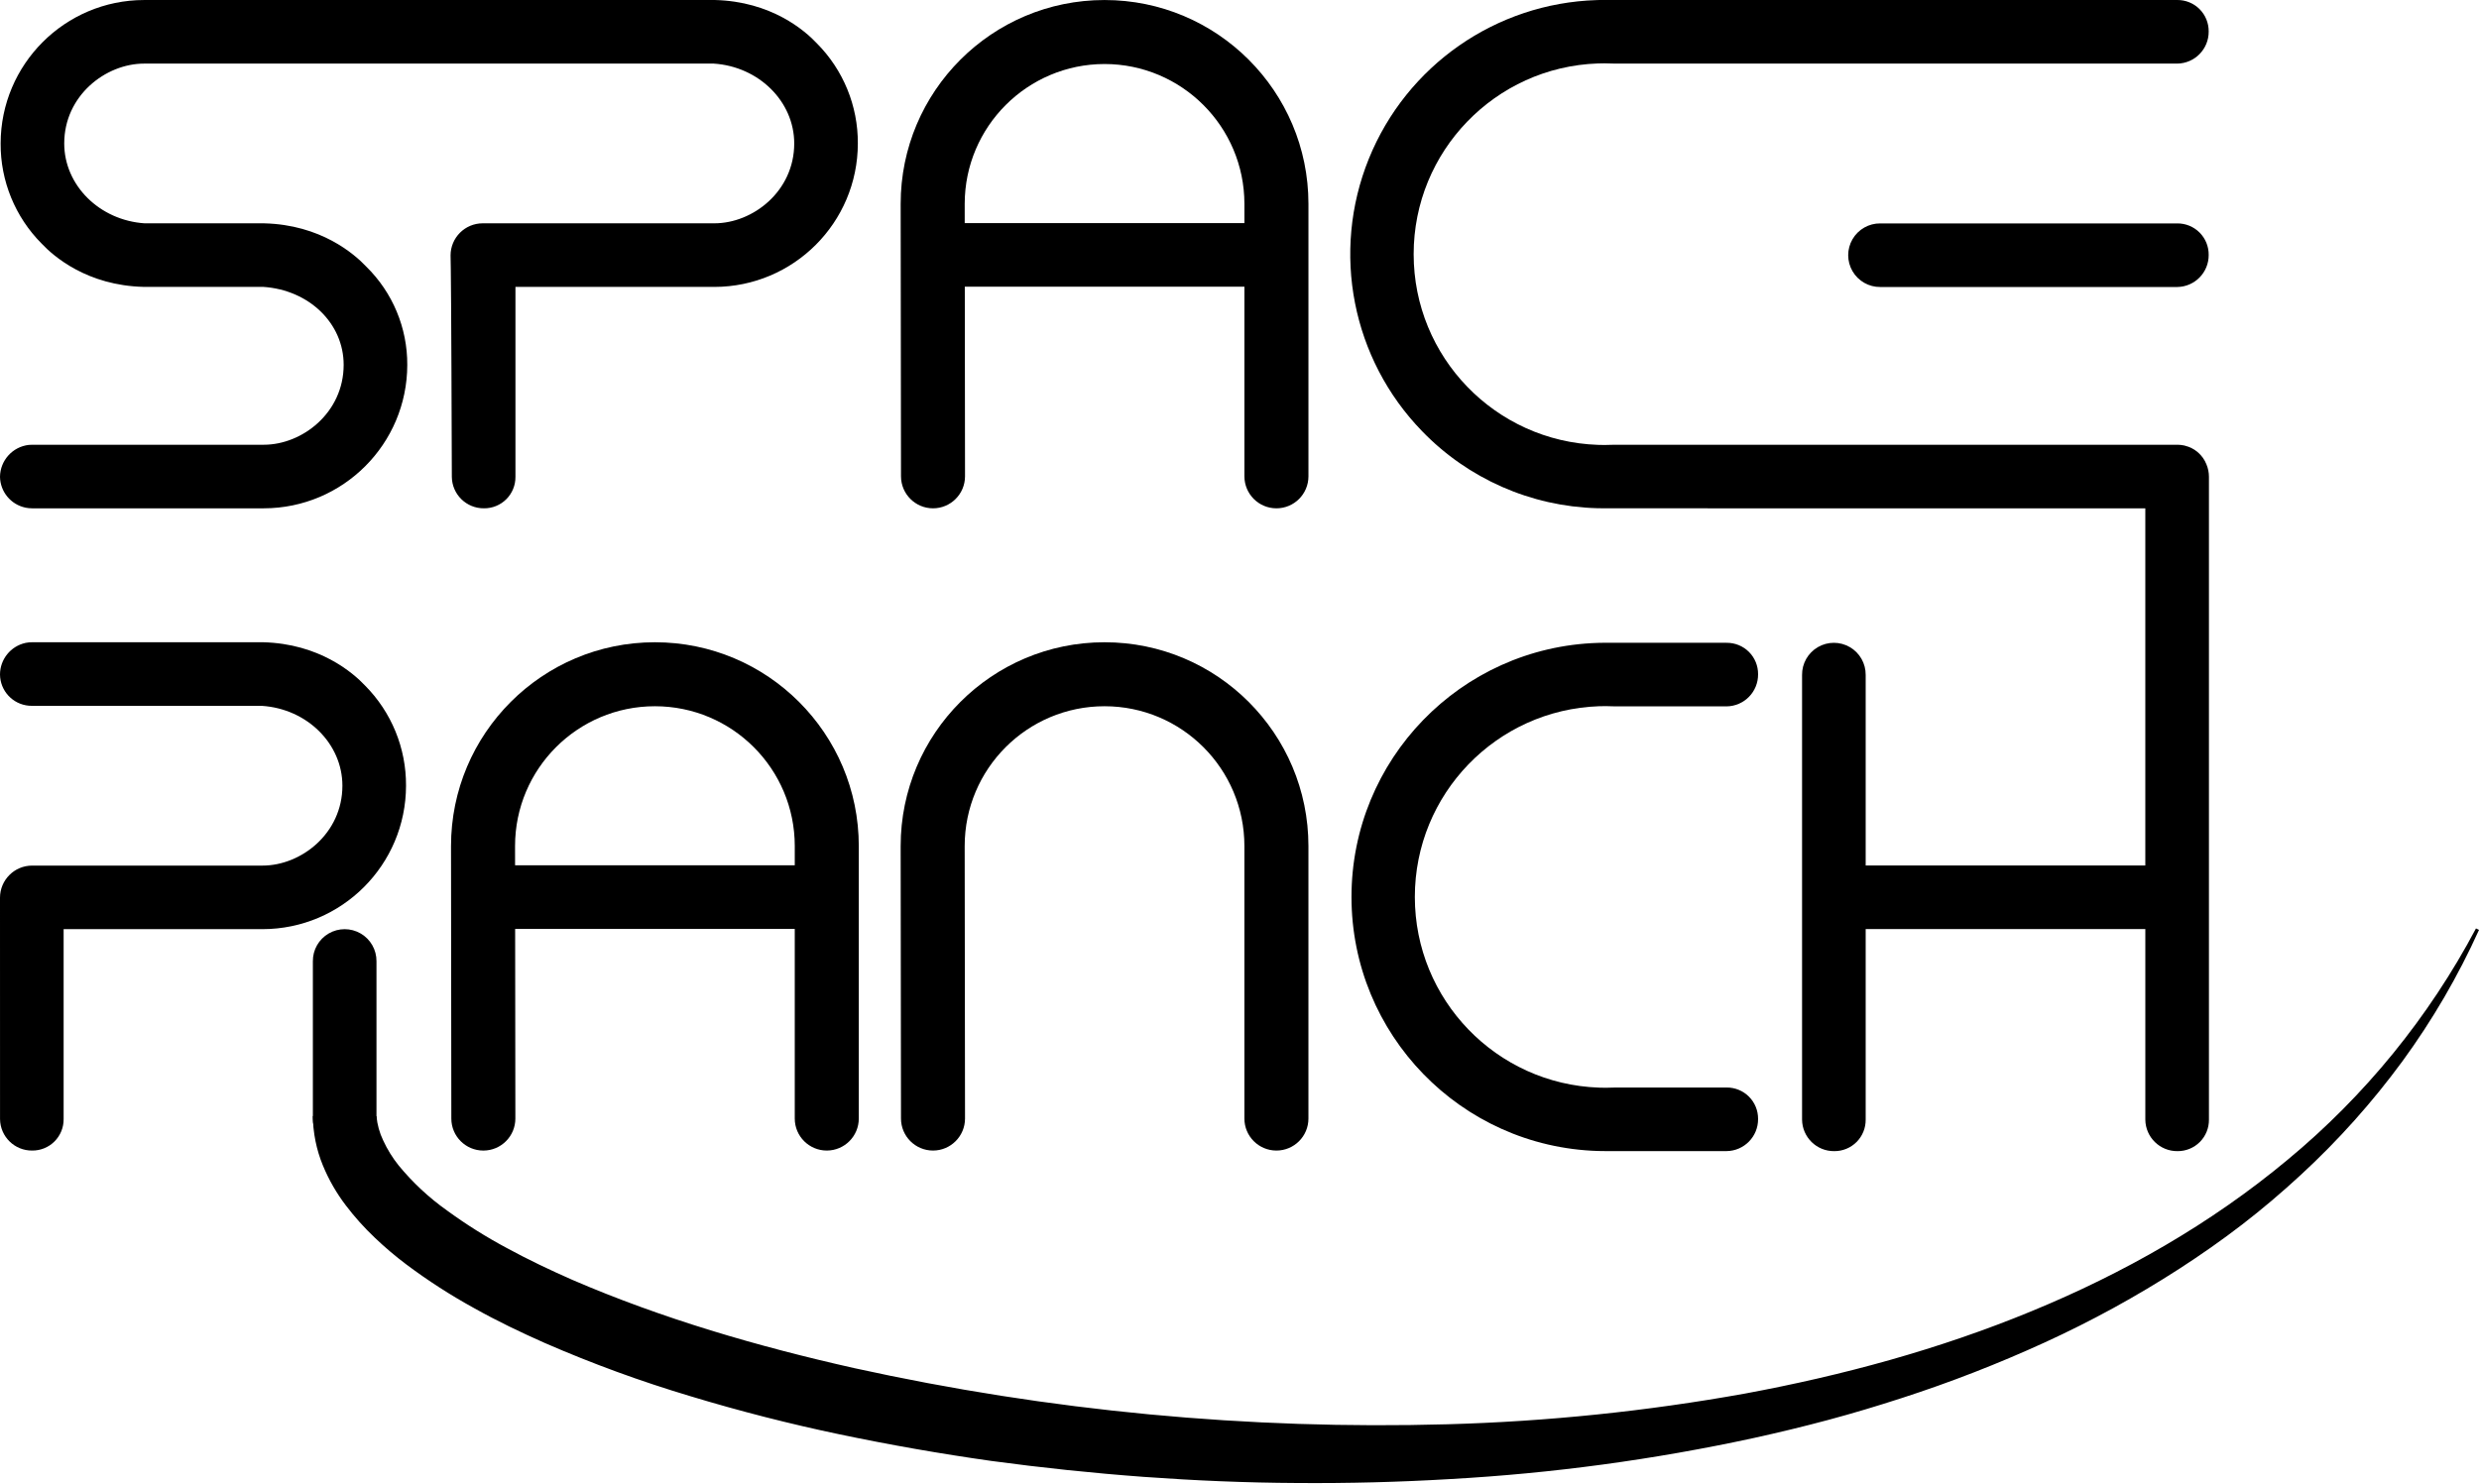
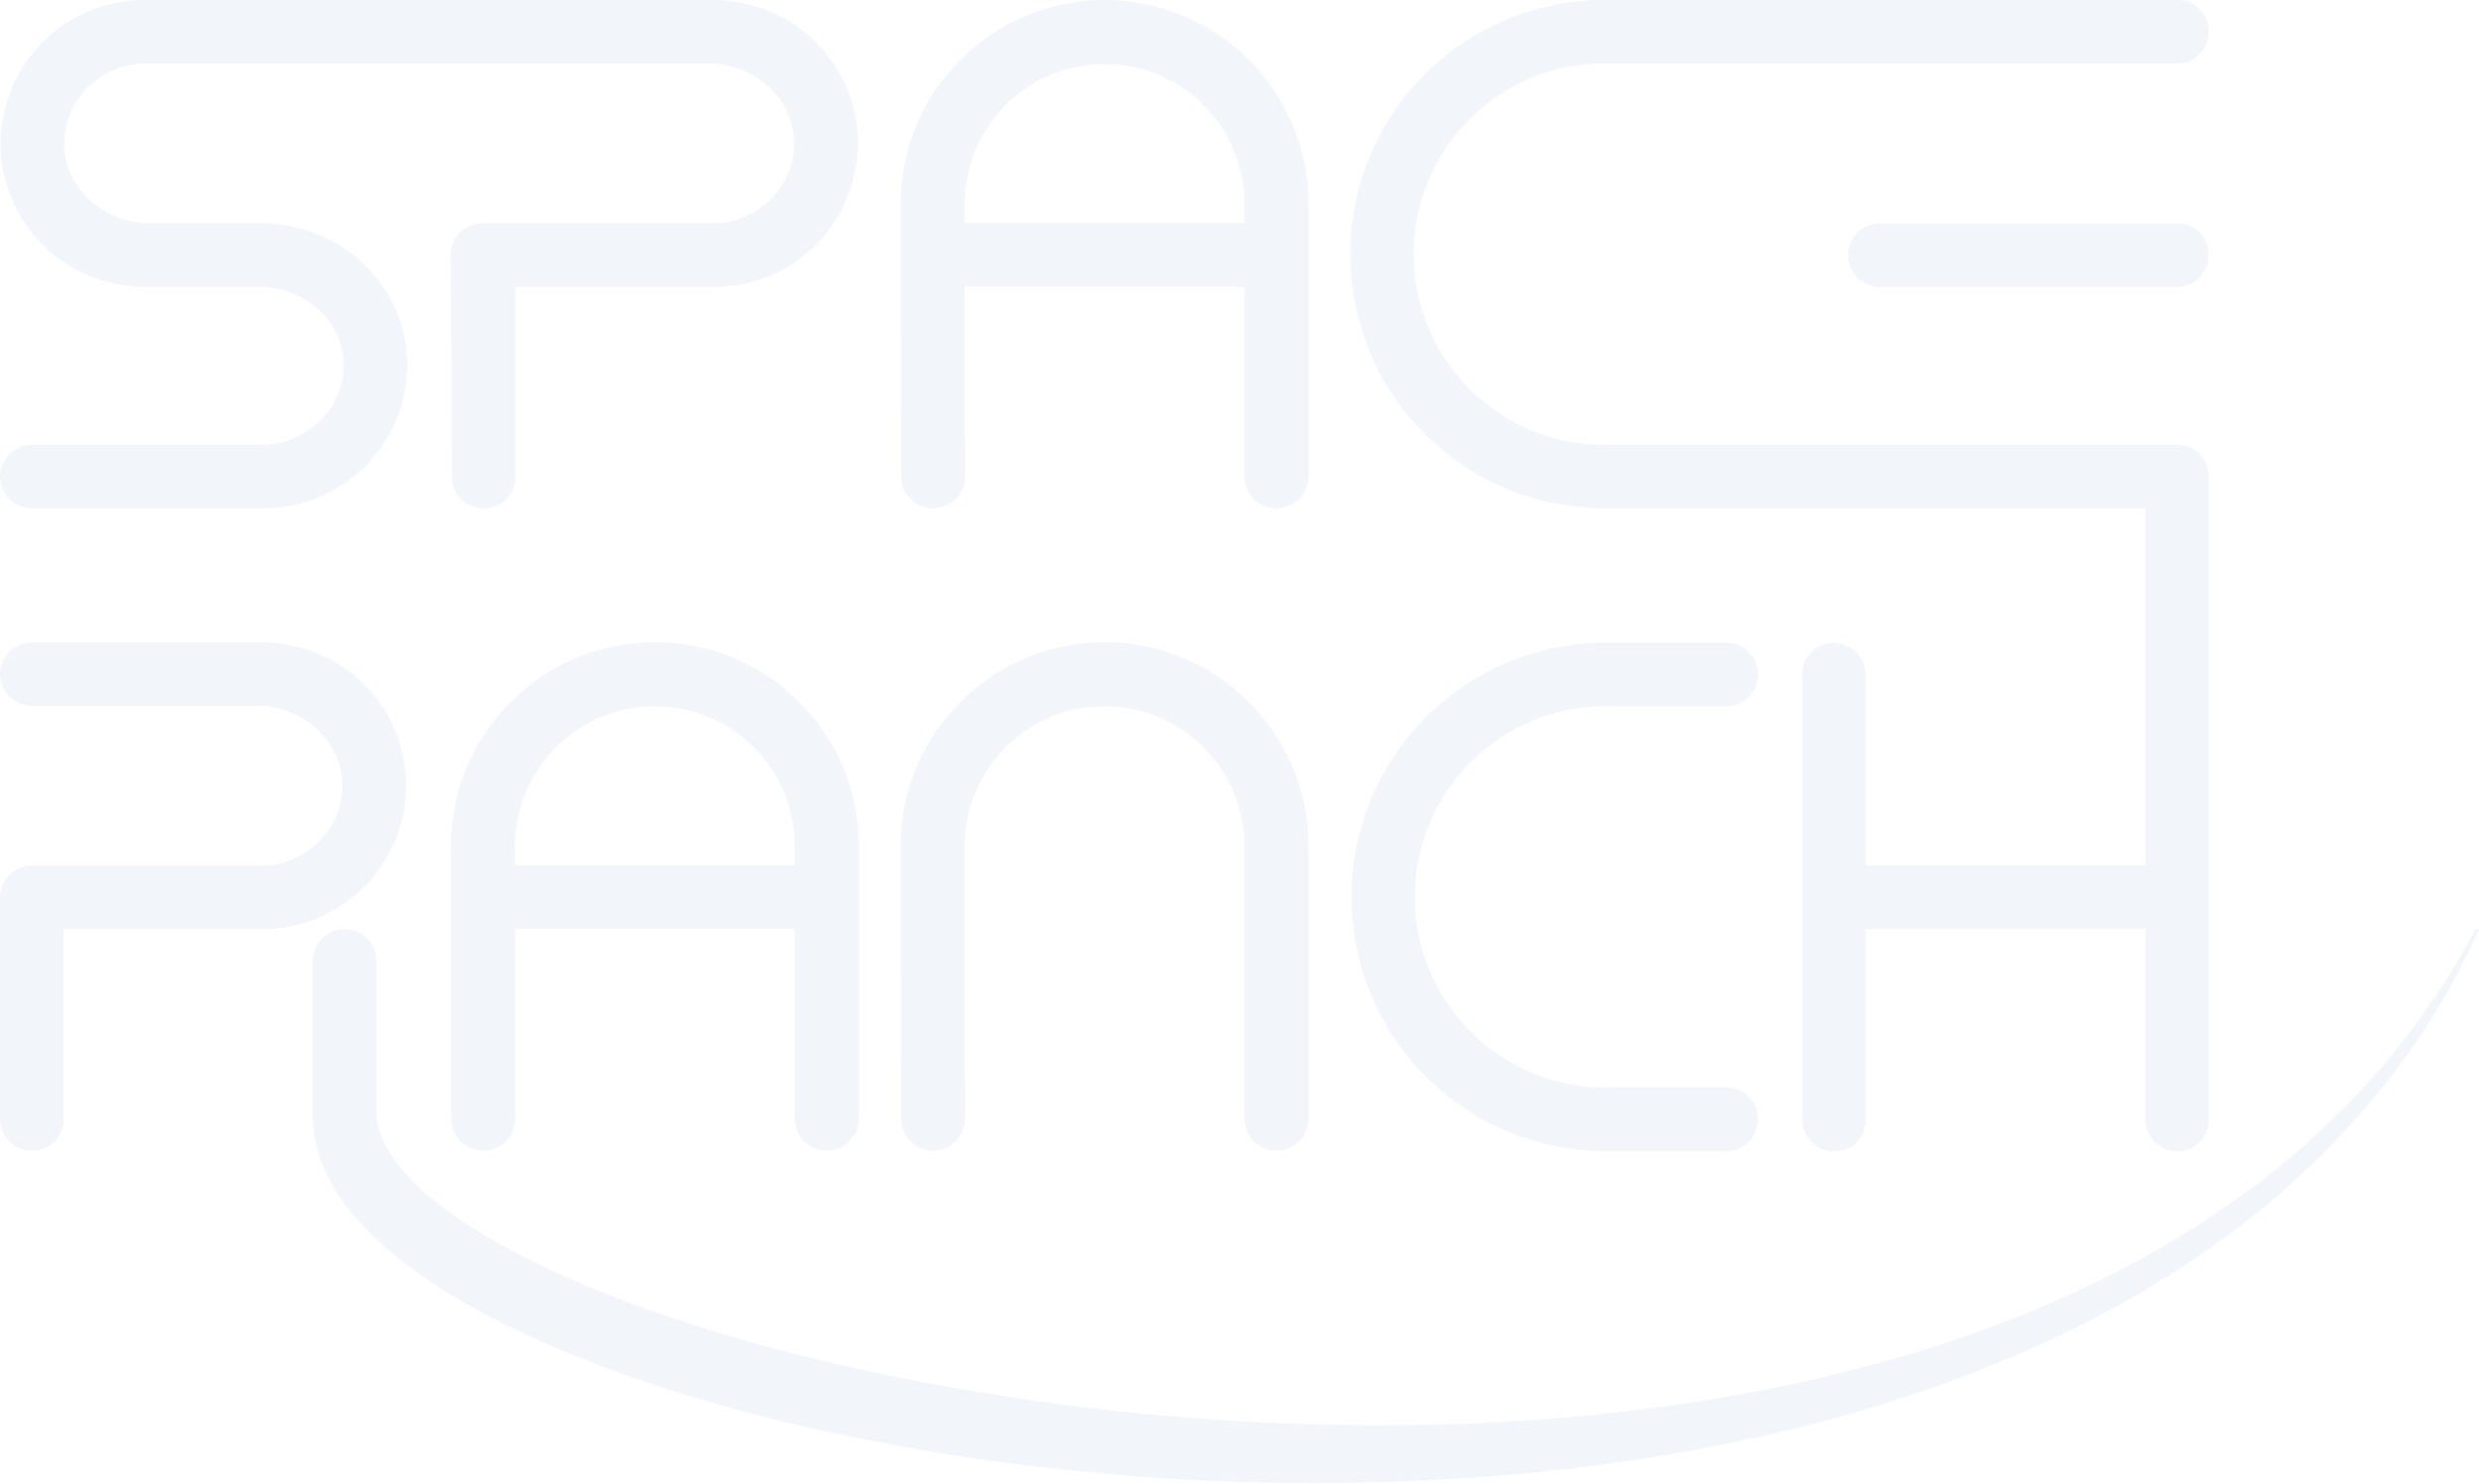
<svg xmlns="http://www.w3.org/2000/svg" width="735.591" height="440.198" viewBox="0 0 735.591 440.198">
  <g>
-     <path d="M78.27,132.006H9.66a10.937,10.937,0,0,0-1.123.048A9.645,9.645,0,0,0,0,141.536a9.516,9.516,0,0,0,7.527,9.131l.1.022a9.735,9.735,0,0,0,1.9.187H78.27a42.629,42.629,0,0,0,42.58-42.58,40.591,40.591,0,0,0-12.166-29.157c-3.556-3.777-13.515-12.44-30.291-12.852H42.929c-13.4-.892-23.869-11.28-23.869-23.71,0-14.177,12.259-23.7,23.71-23.7H211.808c13.392.887,23.862,11.273,23.862,23.705,0,14.179-12.257,23.7-23.7,23.7H143.227a9.543,9.543,0,0,0-9.532,9.532c0,.089,0,.178.007.348.06,2,.216,12.385.37,65.369a9.45,9.45,0,0,0,9.532,9.343,9.244,9.244,0,0,0,9.344-9.343V85.16h59.018a42.628,42.628,0,0,0,42.58-42.579,41.794,41.794,0,0,0-12.169-29.725C238.827,9.075,228.888.412,212.088,0H107.945c-.032,0-.064.005-.1.005H42.77A42.624,42.624,0,0,0,.189,42.576,41.768,41.768,0,0,0,12.354,72.3c3.553,3.785,13.5,12.451,30.3,12.852l35.46,0c13.613.9,23.86,10.827,23.86,23.14C101.97,122.479,89.715,132.006,78.27,132.006Z" />
-     <path d="M557.948,66.311a9.438,9.438,0,1,0,0,18.875h88.088a9.45,9.45,0,0,0,9.344-9.532,9.245,9.245,0,0,0-9.344-9.343Z" />
-     <path d="M111.712,285.328a9.438,9.438,0,1,0-18.875,0v46.833a9.449,9.449,0,0,0,9.532,9.343,9.244,9.244,0,0,0,9.343-9.343Z" />
-     <path d="M120.479,233.2a41.825,41.825,0,0,0-12.165-29.726C104.76,199.7,94.8,191.037,78.022,190.625H9.529a9.713,9.713,0,0,0-1.9.187l-.1.022A9.639,9.639,0,0,0,0,200.164a9.383,9.383,0,0,0,8.572,9.3,10.7,10.7,0,0,0,1.088.045H77.741c13.391.883,23.859,11.267,23.859,23.7,0,14.183-12.255,23.711-23.7,23.711H9.529A9.539,9.539,0,0,0,0,266.445l.01,65.72A9.446,9.446,0,0,0,9.54,341.5a9.24,9.24,0,0,0,9.34-9.339V275.784H77.9A42.628,42.628,0,0,0,120.479,233.2Z" />
-     <path d="M276.859,150.877a9.5,9.5,0,0,0,9.491-9.51l-.066-56.276h82.969v56.286a9.5,9.5,0,0,0,19,0V60.5a60.5,60.5,0,1,0-121,.011l.1,80.878A9.513,9.513,0,0,0,276.859,150.877ZM327.754,19a41.546,41.546,0,0,1,41.5,41.5v5.717H286.261l-.006-5.717A41.546,41.546,0,0,1,327.754,19Z" />
-     <path d="M245.329,341.5a9.511,9.511,0,0,0,9.5-9.5V251.125a60.5,60.5,0,1,0-121,.011l.095,80.879a9.5,9.5,0,0,0,19-.021l-.066-56.277h82.969V332A9.511,9.511,0,0,0,245.329,341.5Zm-92.491-84.662-.007-5.717a41.5,41.5,0,1,1,83,0v5.717Z" />
-     <path d="M276.86,341.5a9.511,9.511,0,0,0,9.49-9.51l-.1-80.869a41.5,41.5,0,1,1,83,0V332a9.5,9.5,0,0,0,19,0V251.125a60.5,60.5,0,1,0-121,.011l.1,80.879A9.514,9.514,0,0,0,276.86,341.5Z" />
-     <path d="M473.811,150.839c.755.022,1.523.032,2.29.032h30.535c.042,0,.083.006.126.006H636.576V256.892H553.6V200.33a9.438,9.438,0,1,0-18.875,0v132a9.449,9.449,0,0,0,9.531,9.343,9.245,9.245,0,0,0,9.344-9.343V275.767h82.981V332.33a9.449,9.449,0,0,0,9.531,9.343,9.244,9.244,0,0,0,9.344-9.343V141.535a9.637,9.637,0,0,0-.753-3.744,9.167,9.167,0,0,0-6.349-5.5c-.135-.034-.268-.074-.405-.1l-.029,0a9.133,9.133,0,0,0-1.808-.183l-.035,0-.036,0H478.881l-.129.007c-.825.042-1.692.063-2.651.063-.64,0-1.281-.009-1.96-.037a56.638,56.638,0,0,1-.013-113.207c.651-.027,1.312-.036,1.973-.036.917,0,1.877.024,2.934.075l.118,0h27.84c.036,0,.071.005.107.005H646.036a9.45,9.45,0,0,0,9.344-9.532A9.245,9.245,0,0,0,646.036,0H475.191l-.91.01c-.171,0-.342,0-.521.016a75.439,75.439,0,0,0-51.755,127.984A75.029,75.029,0,0,0,473.811,150.839Z" />
-     <path d="M474.48,209.623c.652-.027,1.313-.036,1.973-.036.918,0,1.877.024,2.933.075l.119,0h32.818a9.452,9.452,0,0,0,9.35-9.53,9.245,9.245,0,0,0-9.35-9.34h-36.78l-.91.01c-.169,0-.34,0-.522.016a75.442,75.442,0,0,0,.055,150.812c.756.021,1.522.032,2.287.032h35.87a9.452,9.452,0,0,0,9.35-9.53,9.246,9.246,0,0,0-9.35-9.34H479.235l-.129.007c-.822.042-1.69.063-2.653.063-.639,0-1.278-.008-1.96-.037a56.638,56.638,0,0,1-.013-113.207Z" />
-     <path d="M111.712,331.289a20.976,20.976,0,0,0,2,7.228,35.682,35.682,0,0,0,4.555,7.375,73.941,73.941,0,0,0,14.39,13.41,150.5,150.5,0,0,0,17.808,11.173c6.253,3.4,12.759,6.5,19.377,9.41,26.6,11.477,54.965,19.757,83.676,26.2a724.151,724.151,0,0,0,176.059,16.657,591.456,591.456,0,0,0,88.154-9.1c29.045-5.382,57.707-13.159,85.012-24.43,27.287-11.221,53.249-25.964,76-44.93a227.289,227.289,0,0,0,55.95-68.712l.9.439a219.3,219.3,0,0,1-22.707,38.961,234.877,234.877,0,0,1-30.207,33.789c-5.564,5.145-11.351,10.062-17.362,14.695s-12.239,8.985-18.613,13.11a315.677,315.677,0,0,1-39.93,21.875,391.9,391.9,0,0,1-42.436,16.514c-7.22,2.343-14.493,4.527-21.824,6.495s-14.709,3.742-22.119,5.372a576.626,576.626,0,0,1-90.081,12.188q-22.7,1.347-45.457,1.168c-15.162-.071-30.318-.72-45.446-1.815q-22.687-1.677-45.269-4.737-22.552-3.189-44.906-7.867T204.919,414.43a380.977,380.977,0,0,1-43.285-15.824c-7.078-3.141-14.1-6.487-20.954-10.337a170.5,170.5,0,0,1-20.057-12.922,104.538,104.538,0,0,1-9.4-7.973,78.948,78.948,0,0,1-8.578-9.557,52.824,52.824,0,0,1-6.839-11.906,39.509,39.509,0,0,1-2.968-14.634Z" />
+     <path fill="#f2f5fa" d="M78.27,132.006H9.66a10.937,10.937,0,0,0-1.123.048A9.645,9.645,0,0,0,0,141.536a9.516,9.516,0,0,0,7.527,9.131l.1.022a9.735,9.735,0,0,0,1.9.187H78.27a42.629,42.629,0,0,0,42.58-42.58,40.591,40.591,0,0,0-12.166-29.157c-3.556-3.777-13.515-12.44-30.291-12.852H42.929c-13.4-.892-23.869-11.28-23.869-23.71,0-14.177,12.259-23.7,23.71-23.7H211.808c13.392.887,23.862,11.273,23.862,23.705,0,14.179-12.257,23.7-23.7,23.7H143.227a9.543,9.543,0,0,0-9.532,9.532c0,.089,0,.178.007.348.06,2,.216,12.385.37,65.369a9.45,9.45,0,0,0,9.532,9.343,9.244,9.244,0,0,0,9.344-9.343V85.16h59.018a42.628,42.628,0,0,0,42.58-42.579,41.794,41.794,0,0,0-12.169-29.725C238.827,9.075,228.888.412,212.088,0H107.945c-.032,0-.064.005-.1.005H42.77A42.624,42.624,0,0,0,.189,42.576,41.768,41.768,0,0,0,12.354,72.3c3.553,3.785,13.5,12.451,30.3,12.852l35.46,0c13.613.9,23.86,10.827,23.86,23.14C101.97,122.479,89.715,132.006,78.27,132.006Z" />
+     <path fill="#f2f5fa" d="M557.948,66.311a9.438,9.438,0,1,0,0,18.875h88.088a9.45,9.45,0,0,0,9.344-9.532,9.245,9.245,0,0,0-9.344-9.343Z" />
+     <path fill="#f2f5fa" d="M111.712,285.328a9.438,9.438,0,1,0-18.875,0v46.833a9.449,9.449,0,0,0,9.532,9.343,9.244,9.244,0,0,0,9.343-9.343Z" />
+     <path fill="#f2f5fa" d="M120.479,233.2a41.825,41.825,0,0,0-12.165-29.726C104.76,199.7,94.8,191.037,78.022,190.625H9.529a9.713,9.713,0,0,0-1.9.187l-.1.022A9.639,9.639,0,0,0,0,200.164a9.383,9.383,0,0,0,8.572,9.3,10.7,10.7,0,0,0,1.088.045H77.741c13.391.883,23.859,11.267,23.859,23.7,0,14.183-12.255,23.711-23.7,23.711H9.529A9.539,9.539,0,0,0,0,266.445l.01,65.72A9.446,9.446,0,0,0,9.54,341.5a9.24,9.24,0,0,0,9.34-9.339V275.784H77.9A42.628,42.628,0,0,0,120.479,233.2Z" />
+     <path fill="#f2f5fa" d="M276.859,150.877a9.5,9.5,0,0,0,9.491-9.51l-.066-56.276h82.969v56.286a9.5,9.5,0,0,0,19,0V60.5a60.5,60.5,0,1,0-121,.011l.1,80.878A9.513,9.513,0,0,0,276.859,150.877ZM327.754,19a41.546,41.546,0,0,1,41.5,41.5v5.717H286.261l-.006-5.717A41.546,41.546,0,0,1,327.754,19Z" />
+     <path fill="#f2f5fa" d="M245.329,341.5a9.511,9.511,0,0,0,9.5-9.5V251.125a60.5,60.5,0,1,0-121,.011l.095,80.879a9.5,9.5,0,0,0,19-.021l-.066-56.277h82.969V332A9.511,9.511,0,0,0,245.329,341.5Zm-92.491-84.662-.007-5.717a41.5,41.5,0,1,1,83,0v5.717Z" />
+     <path fill="#f2f5fa" d="M276.86,341.5a9.511,9.511,0,0,0,9.49-9.51l-.1-80.869a41.5,41.5,0,1,1,83,0V332a9.5,9.5,0,0,0,19,0V251.125a60.5,60.5,0,1,0-121,.011l.1,80.879A9.514,9.514,0,0,0,276.86,341.5Z" />
+     <path fill="#f2f5fa" d="M473.811,150.839c.755.022,1.523.032,2.29.032h30.535c.042,0,.083.006.126.006H636.576V256.892H553.6V200.33a9.438,9.438,0,1,0-18.875,0v132a9.449,9.449,0,0,0,9.531,9.343,9.245,9.245,0,0,0,9.344-9.343V275.767h82.981V332.33a9.449,9.449,0,0,0,9.531,9.343,9.244,9.244,0,0,0,9.344-9.343V141.535a9.637,9.637,0,0,0-.753-3.744,9.167,9.167,0,0,0-6.349-5.5c-.135-.034-.268-.074-.405-.1l-.029,0a9.133,9.133,0,0,0-1.808-.183l-.035,0-.036,0H478.881l-.129.007c-.825.042-1.692.063-2.651.063-.64,0-1.281-.009-1.96-.037a56.638,56.638,0,0,1-.013-113.207c.651-.027,1.312-.036,1.973-.036.917,0,1.877.024,2.934.075l.118,0h27.84c.036,0,.071.005.107.005H646.036a9.45,9.45,0,0,0,9.344-9.532A9.245,9.245,0,0,0,646.036,0H475.191l-.91.01c-.171,0-.342,0-.521.016a75.439,75.439,0,0,0-51.755,127.984A75.029,75.029,0,0,0,473.811,150.839Z" />
+     <path fill="#f2f5fa" d="M474.48,209.623c.652-.027,1.313-.036,1.973-.036.918,0,1.877.024,2.933.075l.119,0h32.818a9.452,9.452,0,0,0,9.35-9.53,9.245,9.245,0,0,0-9.35-9.34h-36.78l-.91.01c-.169,0-.34,0-.522.016a75.442,75.442,0,0,0,.055,150.812c.756.021,1.522.032,2.287.032h35.87a9.452,9.452,0,0,0,9.35-9.53,9.246,9.246,0,0,0-9.35-9.34H479.235l-.129.007c-.822.042-1.69.063-2.653.063-.639,0-1.278-.008-1.96-.037a56.638,56.638,0,0,1-.013-113.207Z" />
+     <path fill="#f2f5fa" d="M111.712,331.289a20.976,20.976,0,0,0,2,7.228,35.682,35.682,0,0,0,4.555,7.375,73.941,73.941,0,0,0,14.39,13.41,150.5,150.5,0,0,0,17.808,11.173c6.253,3.4,12.759,6.5,19.377,9.41,26.6,11.477,54.965,19.757,83.676,26.2a724.151,724.151,0,0,0,176.059,16.657,591.456,591.456,0,0,0,88.154-9.1c29.045-5.382,57.707-13.159,85.012-24.43,27.287-11.221,53.249-25.964,76-44.93a227.289,227.289,0,0,0,55.95-68.712l.9.439a219.3,219.3,0,0,1-22.707,38.961,234.877,234.877,0,0,1-30.207,33.789c-5.564,5.145-11.351,10.062-17.362,14.695s-12.239,8.985-18.613,13.11a315.677,315.677,0,0,1-39.93,21.875,391.9,391.9,0,0,1-42.436,16.514c-7.22,2.343-14.493,4.527-21.824,6.495s-14.709,3.742-22.119,5.372a576.626,576.626,0,0,1-90.081,12.188q-22.7,1.347-45.457,1.168c-15.162-.071-30.318-.72-45.446-1.815q-22.687-1.677-45.269-4.737-22.552-3.189-44.906-7.867T204.919,414.43a380.977,380.977,0,0,1-43.285-15.824c-7.078-3.141-14.1-6.487-20.954-10.337a170.5,170.5,0,0,1-20.057-12.922,104.538,104.538,0,0,1-9.4-7.973,78.948,78.948,0,0,1-8.578-9.557,52.824,52.824,0,0,1-6.839-11.906,39.509,39.509,0,0,1-2.968-14.634Z" />
  </g>
</svg>
